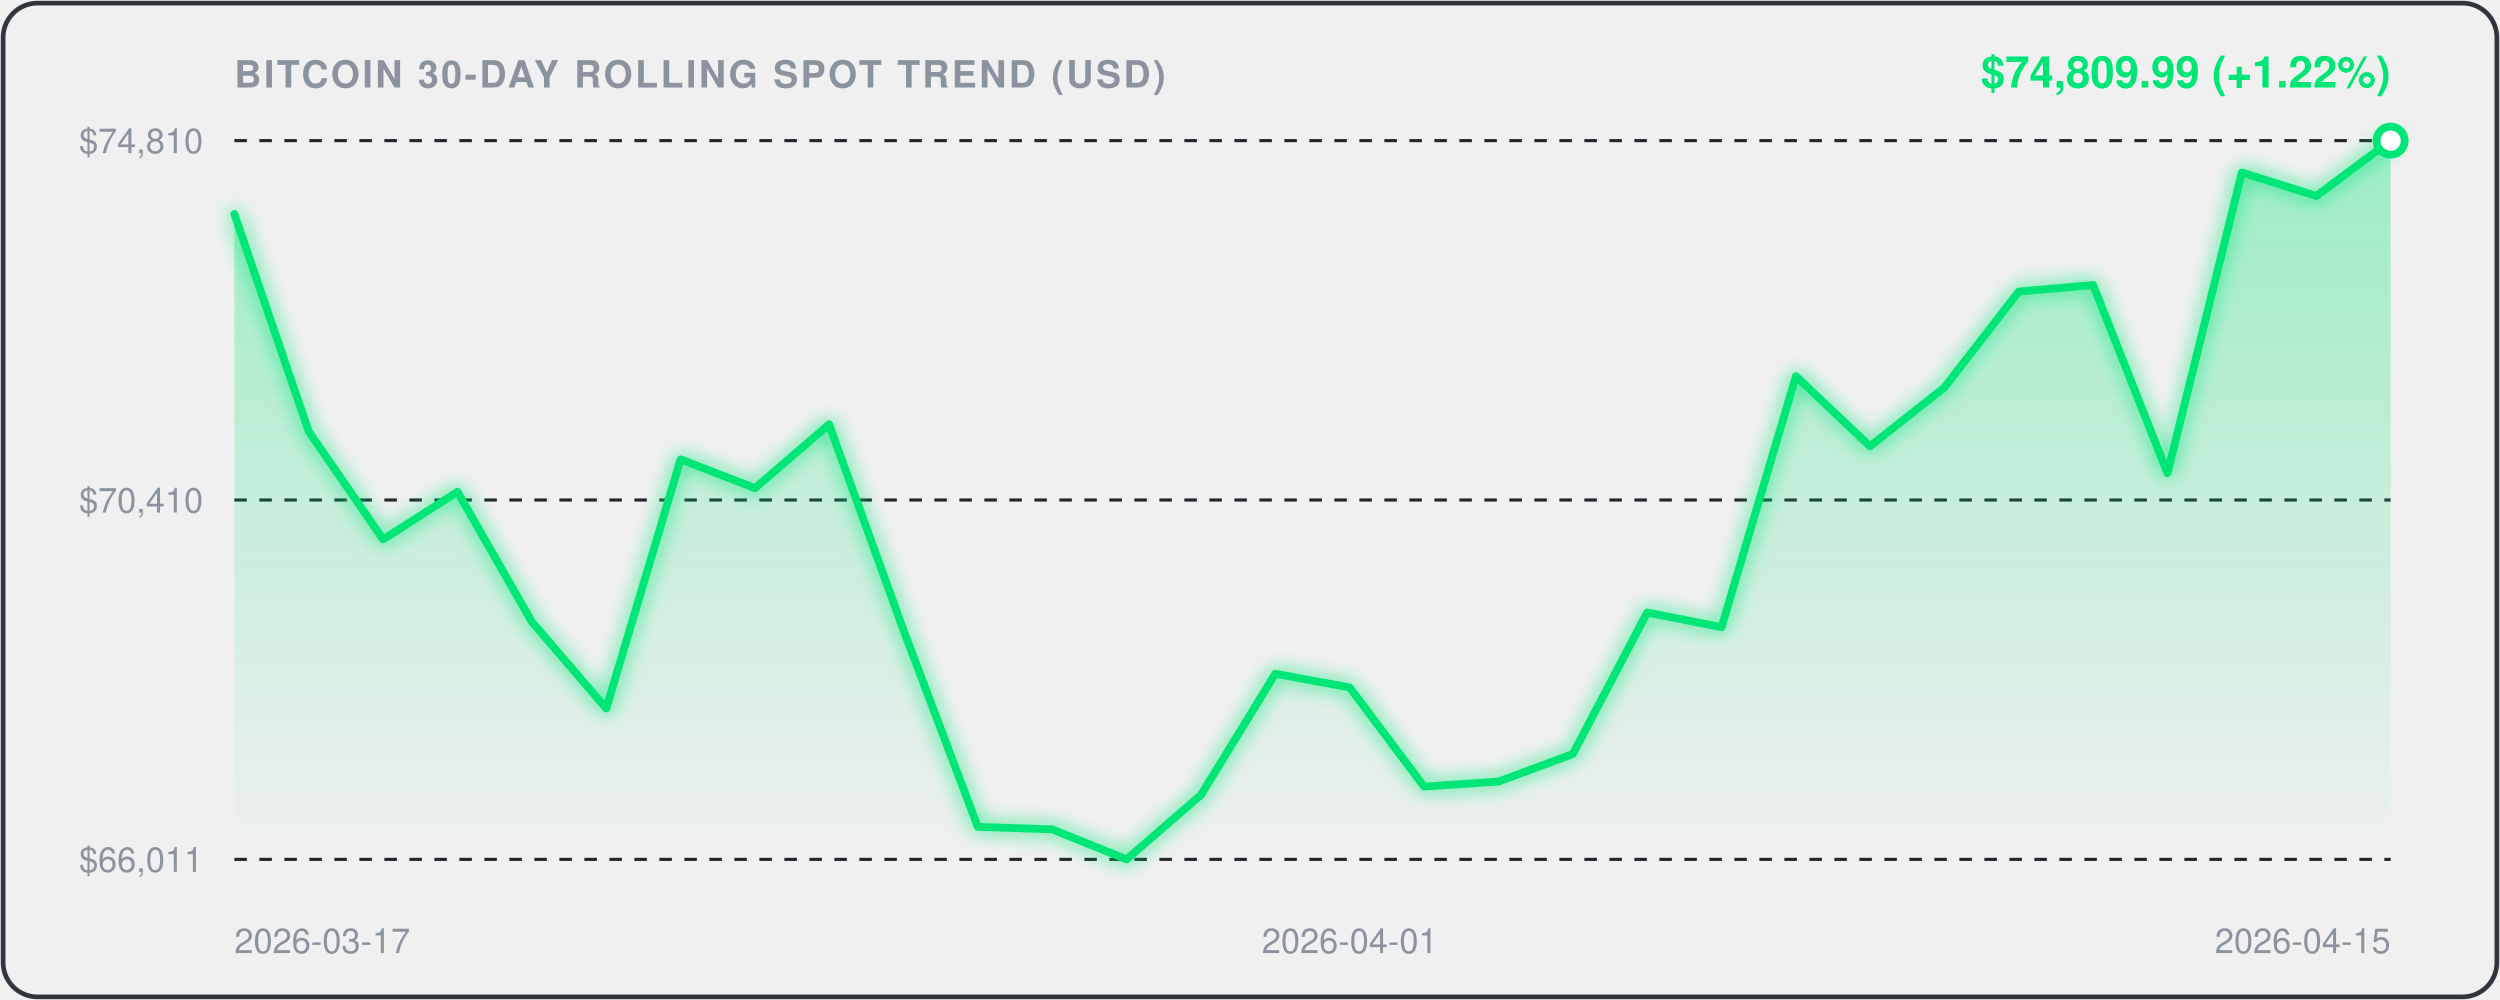
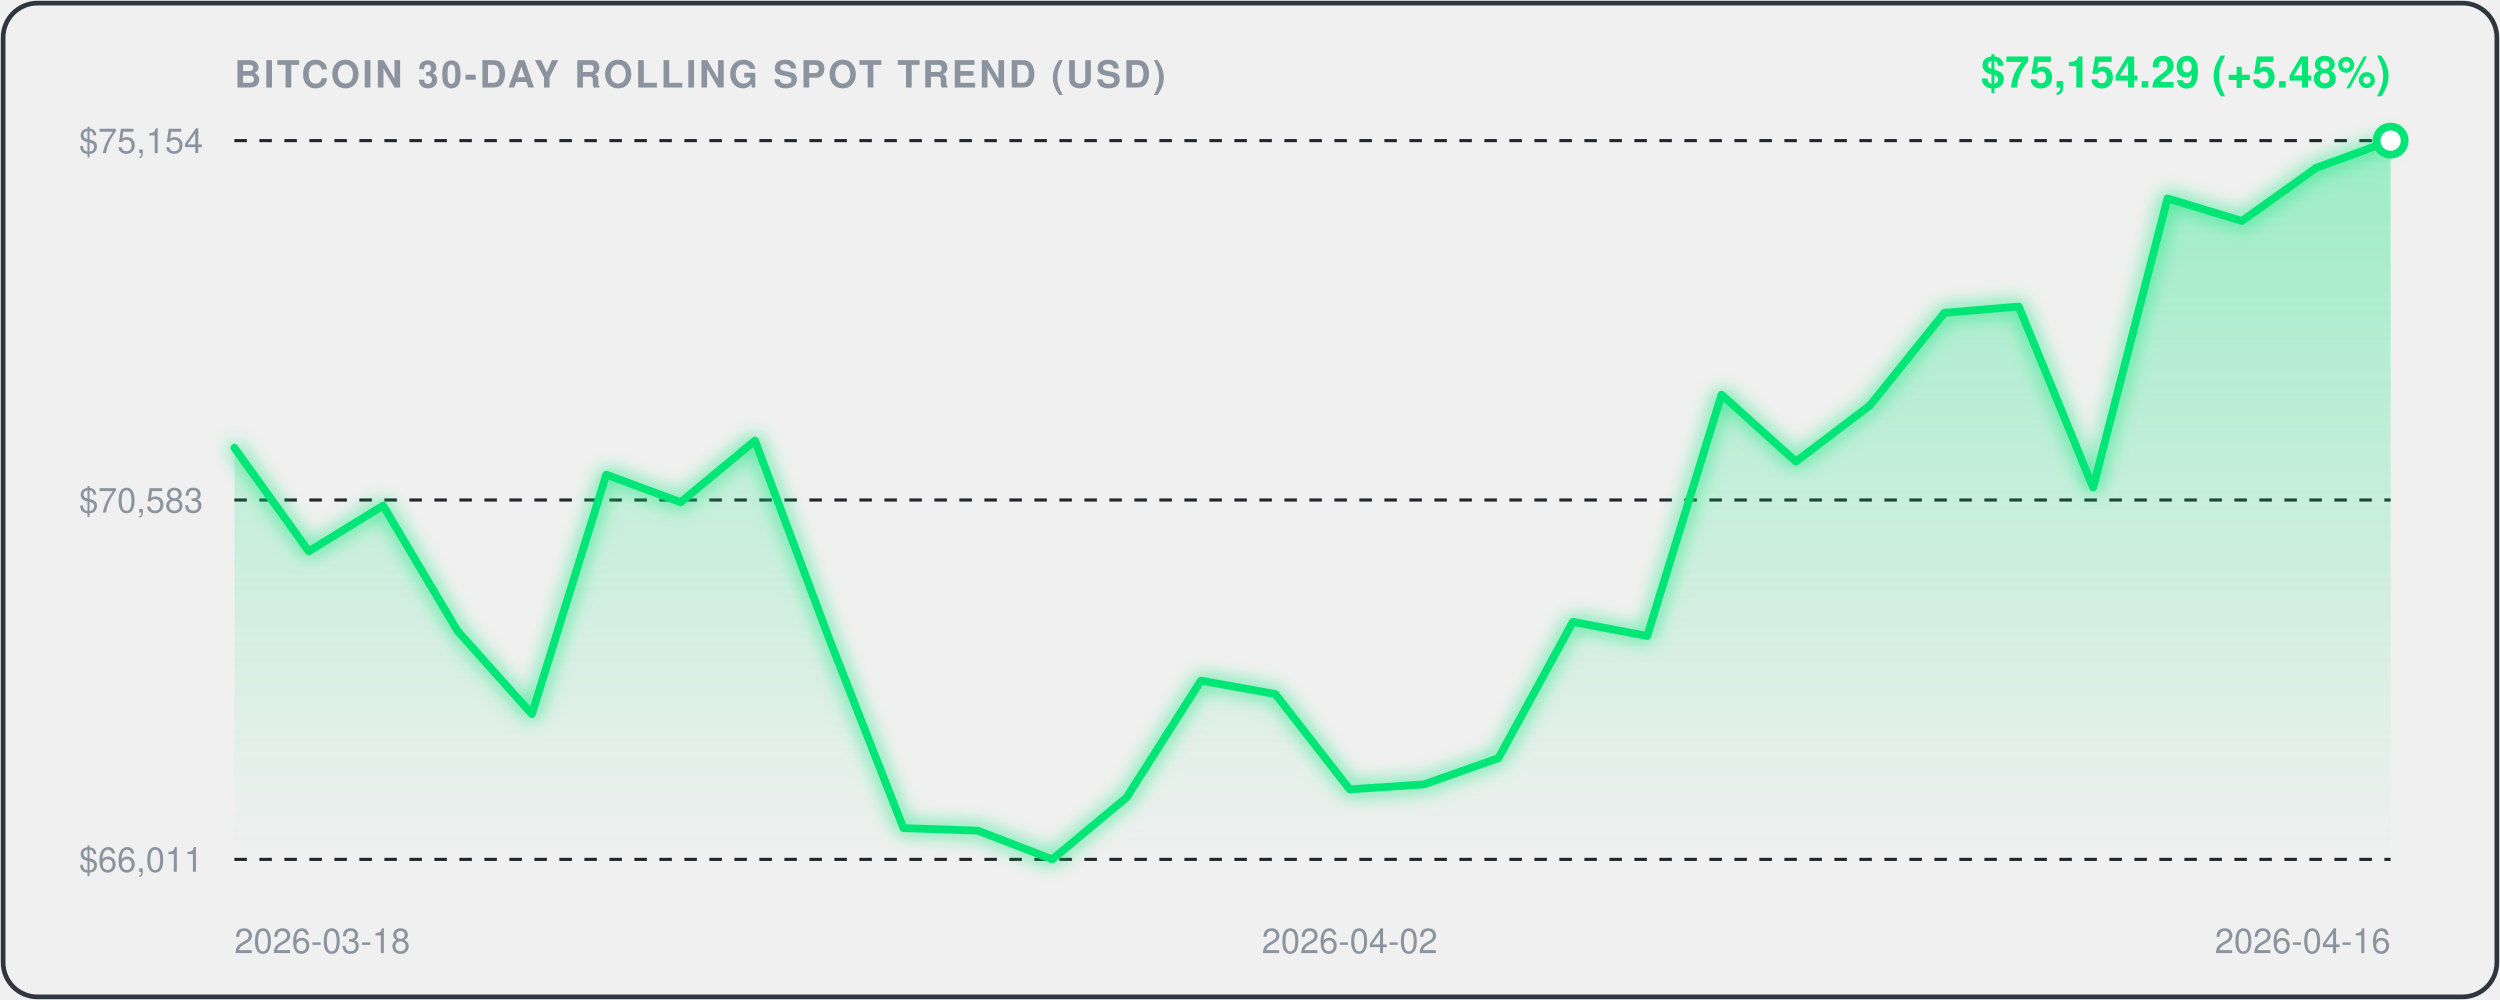
<svg xmlns="http://www.w3.org/2000/svg" viewBox="0 0 800 320" width="100%" height="100%" style="background:#0d1117;border-radius:12px;font-family:-apple-system,BlinkMacSystemFont,'Segoe UI',Helvetica,Arial,sans-serif;">
  <defs>
    <linearGradient id="areaGrad" x1="0" y1="0" x2="0" y2="1">
      <stop offset="0%" stop-color="rgba(0, 230, 118, 0.35)" />
      <stop offset="100%" stop-color="rgba(0, 230, 118, 0.0)" />
    </linearGradient>
    <filter id="glow" x="-20%" y="-20%" width="140%" height="140%">
      <feGaussianBlur stdDeviation="3" result="blur" />
      <feComposite in="SourceGraphic" in2="blur" operator="over" />
    </filter>
  </defs>
  <rect x="1" y="1" width="798" height="318" rx="11" fill="none" stroke="#30363d" stroke-width="1.5" />
  <text x="75" y="28" fill="#8b949e" font-size="12" font-weight="600" letter-spacing="0.8">BITCOIN 30-DAY ROLLING SPOT TREND (USD)</text>
-   <text x="765" y="28" text-anchor="end" fill="#00E676" font-size="14" font-weight="700">$74,809.99 (+1.22%)</text>
+   <text x="765" y="28" text-anchor="end" fill="#00E676" font-size="14" font-weight="700">$75,154.29 (+5.48%)</text>
  <line x1="75" y1="45" x2="765" y2="45" stroke="#21262d" stroke-width="1" stroke-dasharray="4,4" />
-   <text x="65" y="49" text-anchor="end" fill="#8b949e" font-size="11">$74,810</text>
+   <text x="65" y="49" text-anchor="end" fill="#8b949e" font-size="11">$75,154</text>
  <line x1="75" y1="160.0" x2="765" y2="160.0" stroke="#21262d" stroke-width="1" stroke-dasharray="4,4" />
-   <text x="65" y="164.0" text-anchor="end" fill="#8b949e" font-size="11">$70,410</text>
+   <text x="65" y="164.0" text-anchor="end" fill="#8b949e" font-size="11">$70,583</text>
  <line x1="75" y1="275" x2="765" y2="275" stroke="#21262d" stroke-width="1" stroke-dasharray="4,4" />
  <text x="65" y="279" text-anchor="end" fill="#8b949e" font-size="11">$66,011</text>
-   <path d="M 75.0,68.5 L 98.8,138.1 L 122.6,172.6 L 146.4,157.4 L 170.2,199.0 L 194.0,226.7 L 217.8,147.0 L 241.6,156.2 L 265.3,135.8 L 289.1,201.6 L 312.9,264.6 L 336.7,265.4 L 360.5,275.0 L 384.3,254.4 L 408.1,215.6 L 431.9,220.0 L 455.7,251.7 L 479.5,250.1 L 503.3,241.3 L 527.1,196.0 L 550.9,200.7 L 574.7,120.4 L 598.4,142.8 L 622.2,124.0 L 646.0,93.3 L 669.8,91.2 L 693.6,151.4 L 717.4,55.2 L 741.2,62.7 L 765.0,45.0 L 765.0,275.0 L 75.0,275.0 Z" fill="url(#areaGrad)" />
-   <path d="M 75.0,68.5 L 98.8,138.1 L 122.6,172.6 L 146.4,157.4 L 170.2,199.0 L 194.0,226.7 L 217.8,147.0 L 241.6,156.2 L 265.3,135.8 L 289.1,201.6 L 312.9,264.6 L 336.7,265.4 L 360.5,275.0 L 384.3,254.4 L 408.1,215.6 L 431.9,220.0 L 455.7,251.7 L 479.5,250.1 L 503.3,241.3 L 527.1,196.0 L 550.9,200.7 L 574.7,120.4 L 598.4,142.8 L 622.2,124.0 L 646.0,93.3 L 669.8,91.2 L 693.6,151.4 L 717.4,55.2 L 741.2,62.7 L 765.0,45.0" fill="none" stroke="#00E676" stroke-width="2.5" stroke-linecap="round" stroke-linejoin="round" filter="url(#glow)" />
+   <path d="M 75.0,143.3 L 98.8,176.4 L 122.6,161.8 L 146.4,201.9 L 170.2,228.5 L 194.0,151.9 L 217.8,160.7 L 241.6,141.0 L 265.3,204.3 L 289.1,265.0 L 312.9,265.8 L 336.7,275.0 L 360.5,255.2 L 384.3,217.8 L 408.1,222.1 L 431.9,252.6 L 455.7,251.0 L 479.5,242.6 L 503.3,199.0 L 527.1,203.5 L 550.9,126.3 L 574.7,147.7 L 598.4,129.7 L 622.2,100.1 L 646.0,98.1 L 669.8,156.0 L 693.6,63.5 L 717.4,70.7 L 741.2,53.7 L 765.0,45.0 L 765.0,275.0 L 75.0,275.0 Z" fill="url(#areaGrad)" />
+   <path d="M 75.0,143.3 L 98.8,176.4 L 122.6,161.8 L 146.4,201.9 L 170.2,228.5 L 194.0,151.9 L 217.8,160.7 L 241.6,141.0 L 265.3,204.3 L 289.1,265.0 L 312.9,265.8 L 336.7,275.0 L 360.5,255.2 L 384.3,217.8 L 408.1,222.1 L 431.9,252.6 L 455.7,251.0 L 479.5,242.6 L 503.3,199.0 L 527.1,203.5 L 550.9,126.3 L 574.7,147.7 L 598.4,129.7 L 622.2,100.1 L 646.0,98.1 L 669.8,156.0 L 693.6,63.5 L 717.4,70.7 L 741.2,53.7 L 765.0,45.0" fill="none" stroke="#00E676" stroke-width="2.5" stroke-linecap="round" stroke-linejoin="round" filter="url(#glow)" />
  <circle cx="765.0" cy="45.0" r="4.5" fill="#ffffff" stroke="#00E676" stroke-width="2.5" />
-   <text x="75.0" y="305" fill="#8b949e" font-size="11" text-anchor="start">2026-03-17</text>
-   <text x="431.9" y="305" fill="#8b949e" font-size="11" text-anchor="middle">2026-04-01</text>
-   <text x="765.0" y="305" fill="#8b949e" font-size="11" text-anchor="end">2026-04-15</text>
+   <text x="75.0" y="305" fill="#8b949e" font-size="11" text-anchor="start">2026-03-18</text>
+   <text x="431.9" y="305" fill="#8b949e" font-size="11" text-anchor="middle">2026-04-02</text>
+   <text x="765.0" y="305" fill="#8b949e" font-size="11" text-anchor="end">2026-04-16</text>
</svg>
